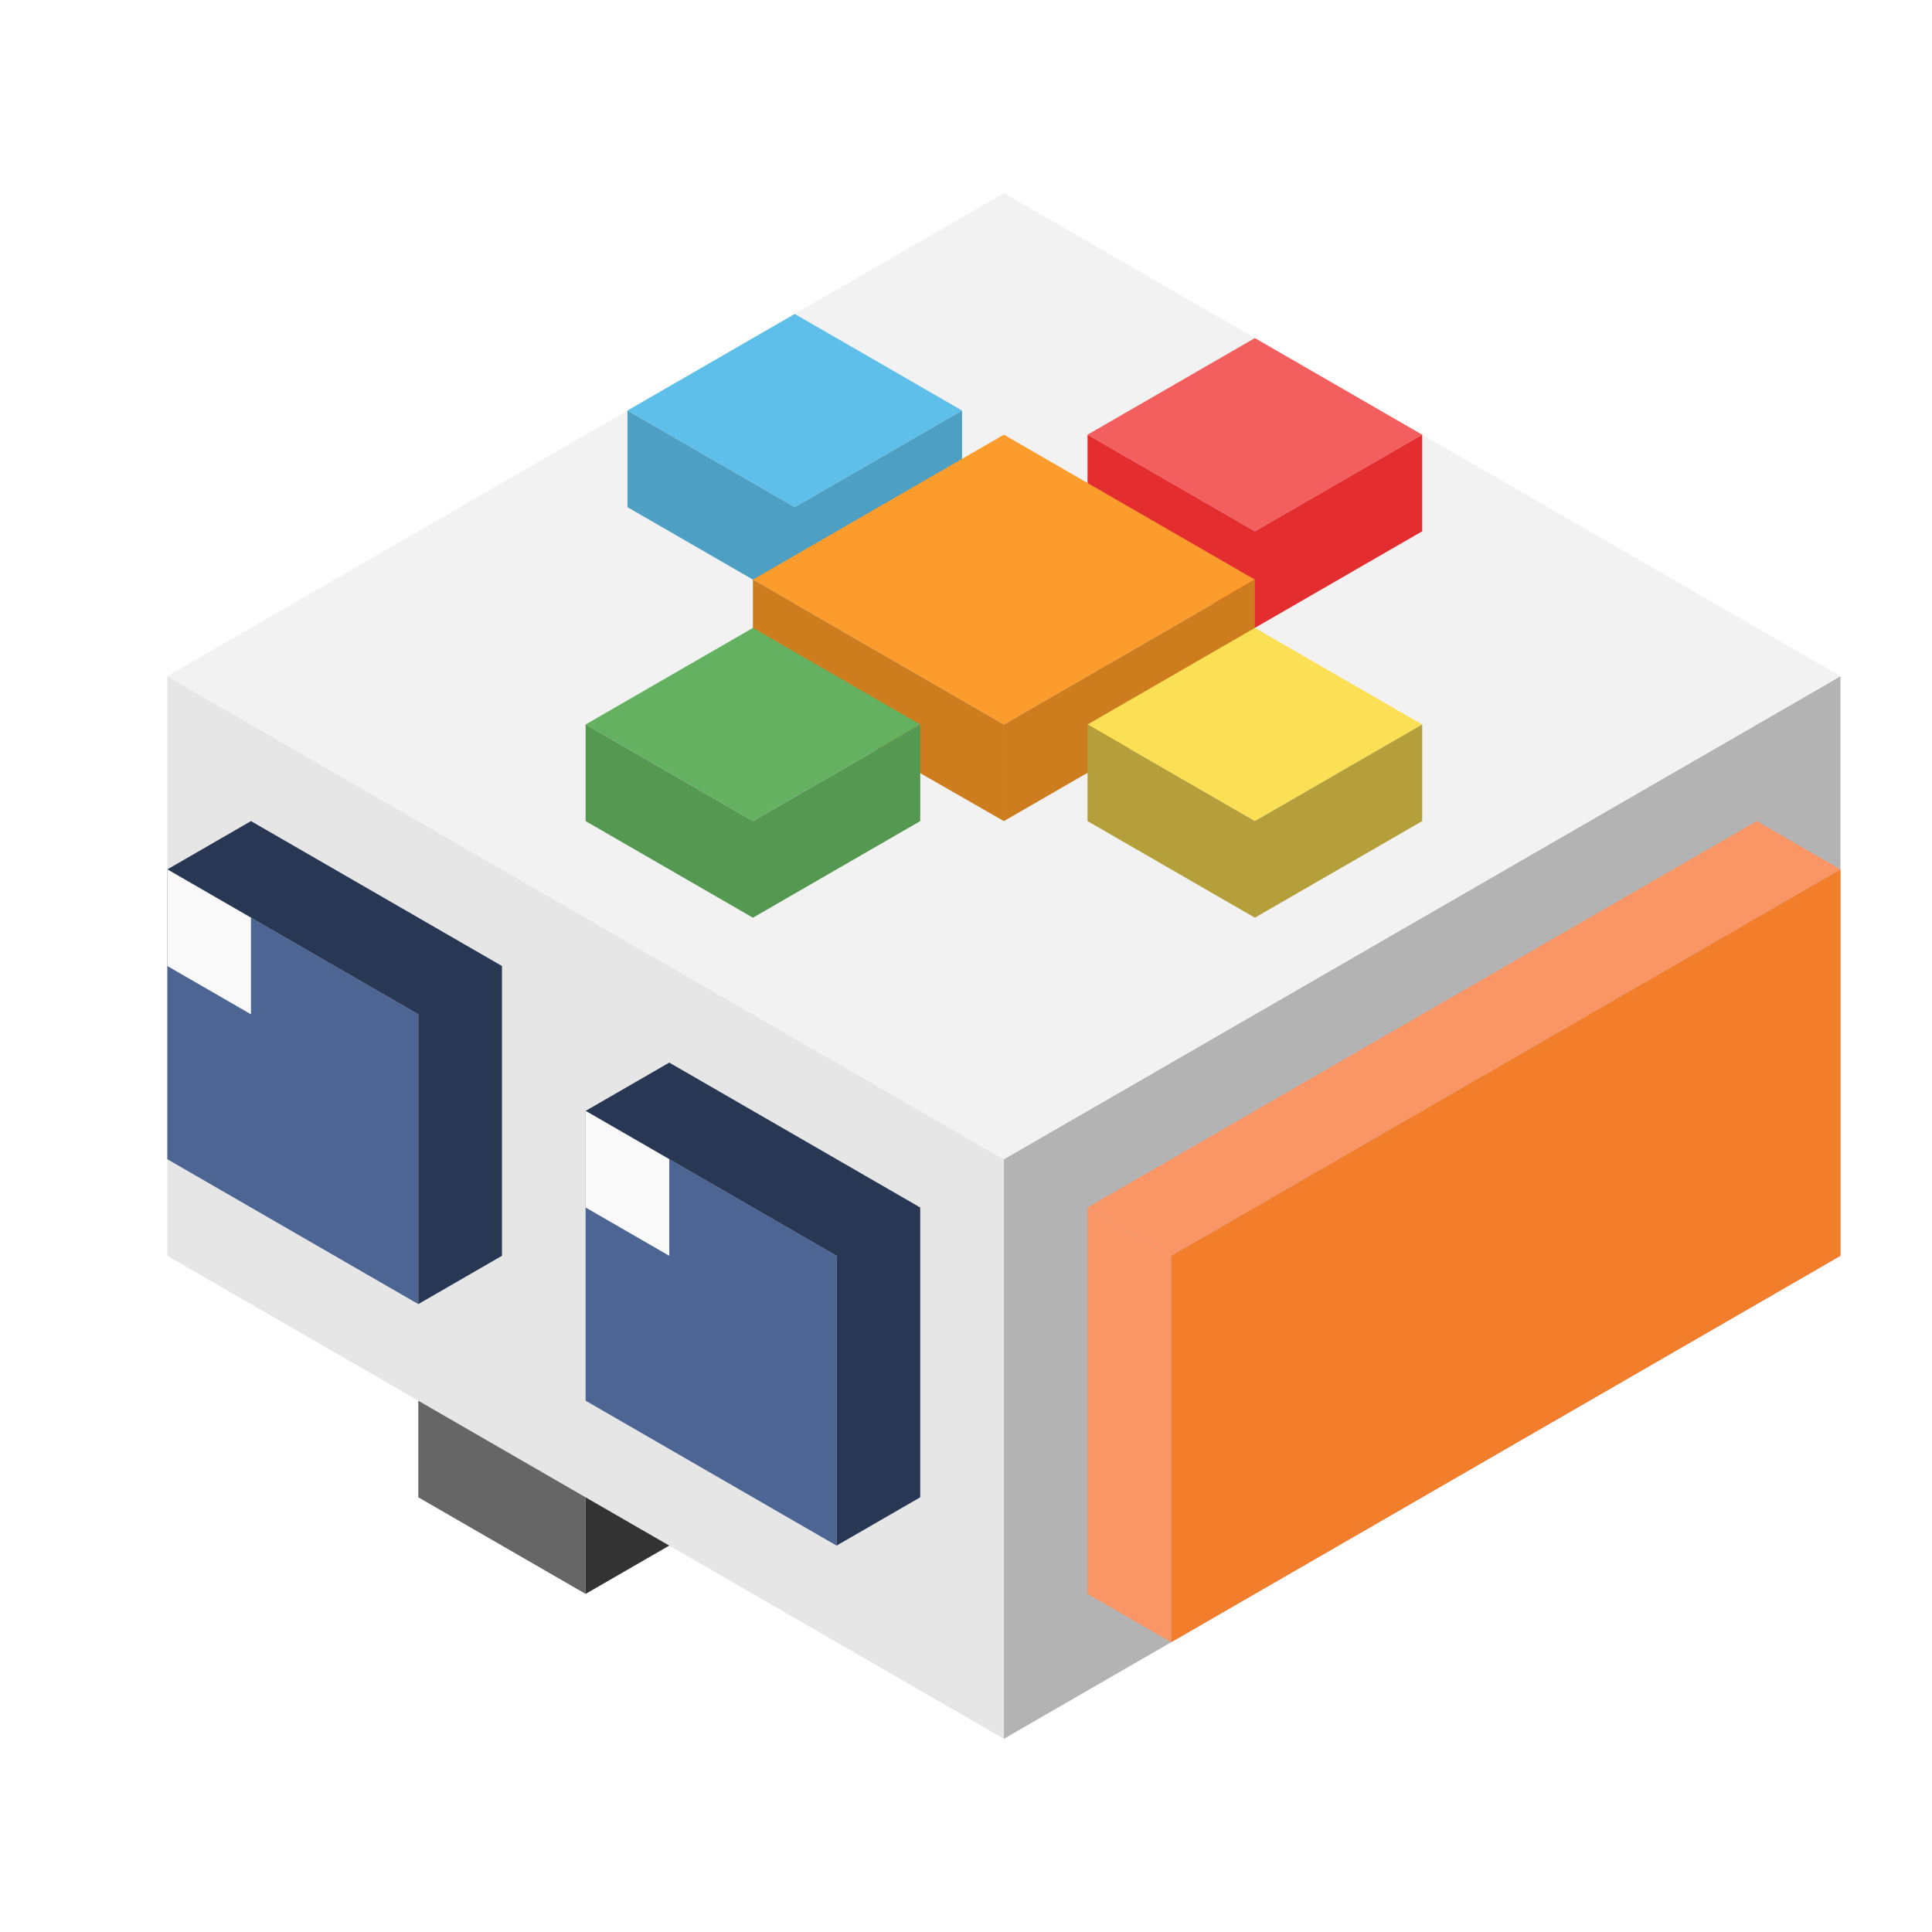
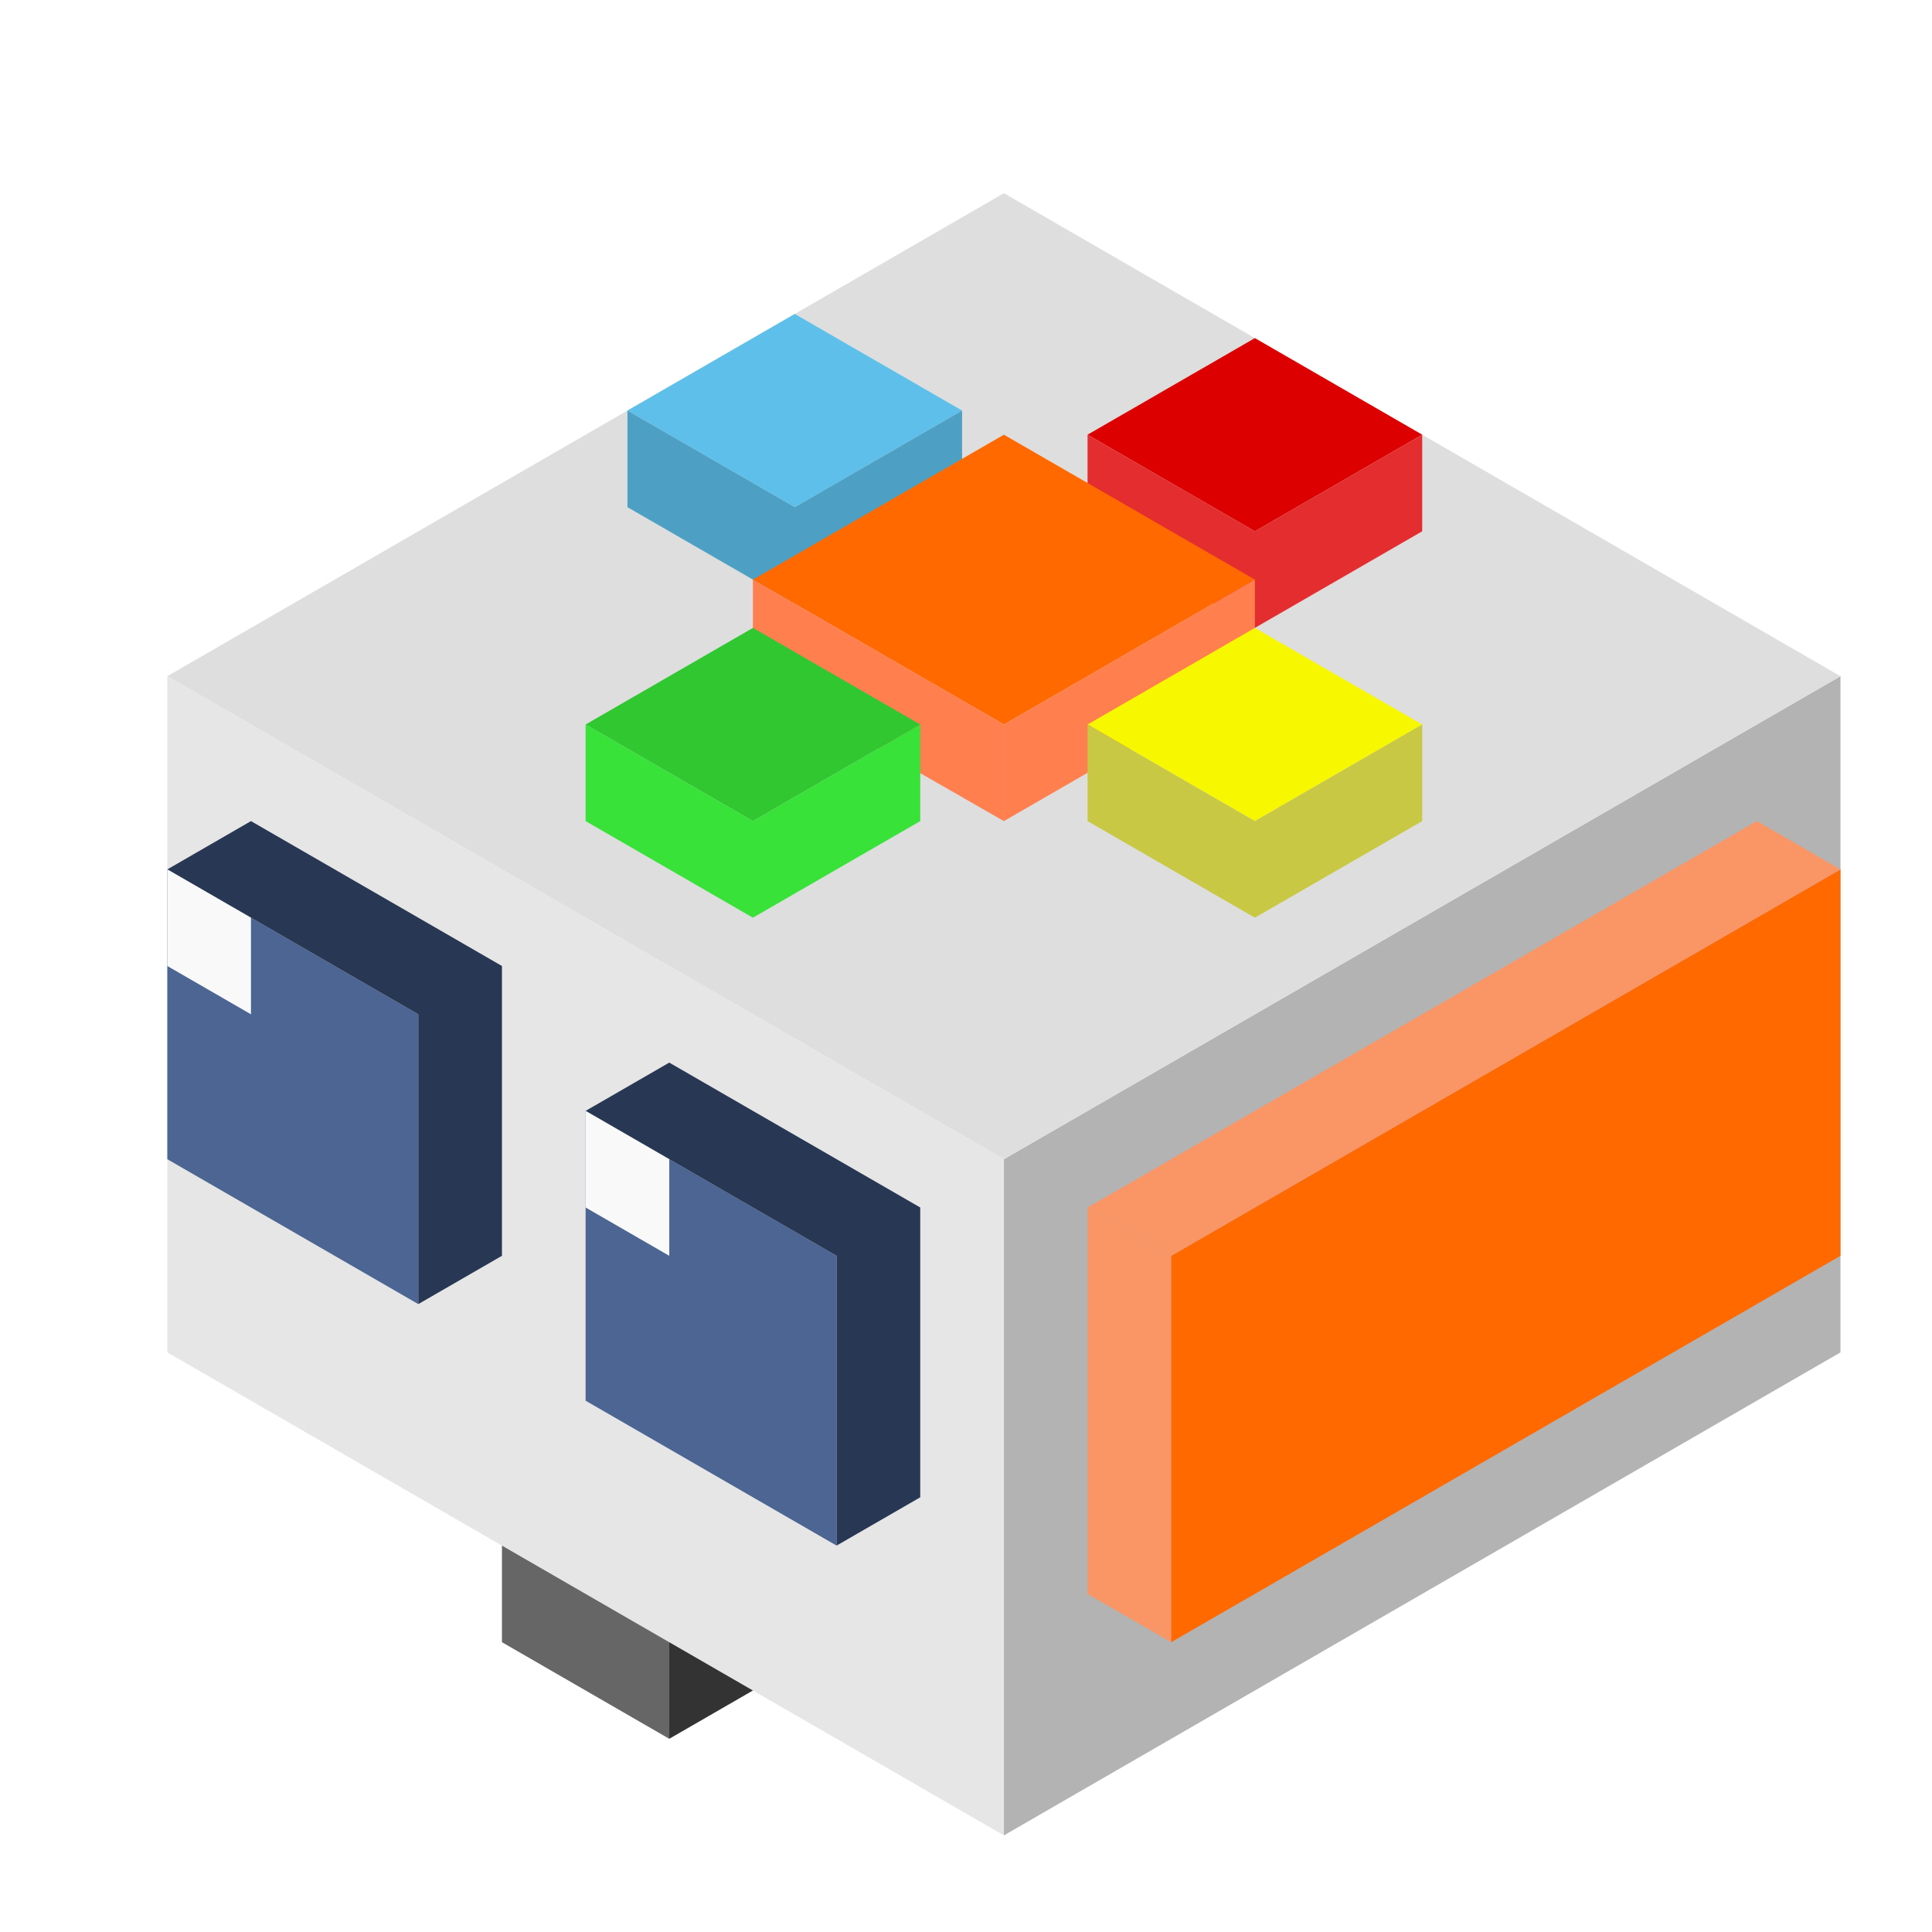
<svg xmlns="http://www.w3.org/2000/svg" width="210mm" height="210mm" viewBox="0 0 210 210" version="1.1" id="svg1" xml:space="preserve">
  <defs id="defs1" />
  <g id="layer1">
-     <path style="fill:#b3b3b3;fill-opacity:1;stroke-width:0.504;stroke-linecap:square;stroke-linejoin:round;stroke-dashoffset:3.194" d="m 109.119,189 90.933,-52.5 V 73.5 L 109.119,126 Z" id="path74" />
-     <path style="fill:#e6e6e6;fill-opacity:1;stroke-width:0.504;stroke-linecap:square;stroke-linejoin:round;stroke-dashoffset:3.194" d="M 109.119,126 18.187,73.5 18.187,136.5 109.119,189 Z" id="path75" />
-     <path style="fill:#f2f2f2;fill-opacity:1;stroke-width:0.504;stroke-linecap:square;stroke-linejoin:round;stroke-dashoffset:3.194" d="m 18.187,73.5 90.933,-52.5 90.933,52.5 L 109.119,126 Z" id="path76" />
+     <path style="fill:#b3b3b3;fill-opacity:1;stroke-width:0.504;stroke-linecap:square;stroke-linejoin:round;stroke-dashoffset:3.194" d="m 109.119,199.5 90.933,-52.5 0,-73.5 L 109.119,126 Z" id="path74" />
+     <path style="fill:#e6e6e6;fill-opacity:1;stroke-width:0.504;stroke-linecap:square;stroke-linejoin:round;stroke-dashoffset:3.194" d="M 109.119,126 18.187,73.5 18.187,147 109.119,199.5 Z" id="path75" />
+     <path style="fill:#dedede;fill-opacity:1;stroke-width:0.504;stroke-linecap:square;stroke-linejoin:round;stroke-dashoffset:3.194" d="m 18.187,73.5 90.933,-52.5 90.933,52.5 L 109.119,126 Z" id="path76" />
    <path style="fill:#fa9565;fill-opacity:1;stroke-width:0.504;stroke-linecap:square;stroke-linejoin:round;stroke-dashoffset:3.194" d="m 127.306,178.5 -9.093,-5.25 v -42 l 9.093,5.25 z" id="path77" />
-     <path style="fill:#f27d2b;fill-opacity:1;stroke-width:0.504;stroke-linecap:square;stroke-linejoin:round;stroke-dashoffset:3.194" d="M 127.306,136.5 200.052,94.5 V 136.5 l -72.746,42 z" id="path78" />
+     <path style="fill:#ff6900;fill-opacity:1;stroke-width:0.504;stroke-linecap:square;stroke-linejoin:round;stroke-dashoffset:3.194" d="M 127.306,136.5 200.052,94.5 V 136.5 l -72.746,42 z" id="path78" />
    <path style="fill:#fa9565;fill-opacity:1;stroke-width:0.504;stroke-linecap:square;stroke-linejoin:round;stroke-dashoffset:3.194" d="m 118.212,131.25 72.746,-42 9.093,5.25 L 127.306,136.5 Z" id="path79" />
-     <path style="fill:#f35e5f;fill-opacity:1;stroke-width:0.504;stroke-linecap:square;stroke-linejoin:round;stroke-dashoffset:3.194" d="m 127.306,42 9.093,-5.25 18.187,10.5 -18.187,10.5 -18.187,-10.5 z" id="path83-4-7" />
+     <path style="fill:#dc0000;fill-opacity:1;stroke-width:0.504;stroke-linecap:square;stroke-linejoin:round;stroke-dashoffset:3.194" d="m 127.306,42 9.093,-5.25 18.187,10.5 -18.187,10.5 -18.187,-10.5 z" id="path83-4-7" />
    <path style="fill:#e42d2f;fill-opacity:1;stroke-width:0.504;stroke-linecap:square;stroke-linejoin:round;stroke-dashoffset:3.194" d="m 118.212,47.25 v 10.5 l 18.187,10.5 18.187,-10.5 V 47.25 l -18.187,10.5 z" id="path84-8-2" />
    <path style="fill:#5ec0ea;fill-opacity:1;stroke-width:0.504;stroke-linecap:square;stroke-linejoin:round;stroke-dashoffset:3.194" d="m 77.293,39.375 9.093,-5.25 18.187,10.5 L 86.386,55.125 68.2,44.625 Z" id="path83-4-7-6" />
    <path style="fill:#4da0c4;fill-opacity:1;stroke-width:0.504;stroke-linecap:square;stroke-linejoin:round;stroke-dashoffset:3.194" d="M 68.2,44.625 V 55.125 L 86.386,65.625 104.573,55.125 V 44.625 L 86.386,55.125 Z" id="path84-8-2-1" />
-     <path style="fill:#fc9c2d;fill-opacity:1;stroke-width:0.504;stroke-linecap:square;stroke-linejoin:round;stroke-dashoffset:3.194" d="m 90.933,68.25 18.187,10.5 27.28,-15.75 -27.28,-15.75 -27.28,15.75 z" id="path81" />
-     <path style="fill:#cd7d1e;fill-opacity:1;stroke-width:0.504;stroke-linecap:square;stroke-linejoin:round;stroke-dashoffset:3.194" d="M 109.119,89.25 V 78.75 L 136.399,63 v 10.5 L 109.119,89.25 V 78.75" id="path82" />
-     <path style="fill:#fbdf54;fill-opacity:1;stroke-width:0.504;stroke-linecap:square;stroke-linejoin:round;stroke-dashoffset:3.194" d="m 127.306,73.5 9.093,-5.25 18.187,10.5 L 136.399,89.25 118.212,78.75 Z" id="path83-4" />
-     <path style="fill:#b49f3a;fill-opacity:1;stroke-width:0.504;stroke-linecap:square;stroke-linejoin:round;stroke-dashoffset:3.194" d="m 118.212,78.75 v 10.5 l 18.187,10.5 18.187,-10.5 V 78.75 L 136.399,89.25 Z" id="path84-8" />
-     <path style="fill:#cd7d1e;fill-opacity:1;stroke-width:0.504;stroke-linecap:square;stroke-linejoin:round;stroke-dashoffset:3.194" d="M 81.839,63 109.119,78.75 v 10.5 L 81.839,73.615 Z" id="path85" />
-     <path style="fill:#64b261;fill-opacity:1;stroke-width:0.504;stroke-linecap:square;stroke-linejoin:round;stroke-dashoffset:3.194" d="m 72.746,73.5 9.093,-5.25 18.187,10.5 L 81.839,89.25 63.653,78.75 Z" id="path83" />
-     <path style="fill:#549852;fill-opacity:1;stroke-width:0.504;stroke-linecap:square;stroke-linejoin:round;stroke-dashoffset:3.194" d="m 63.653,78.75 v 10.5 l 18.187,10.5 18.187,-10.5 V 78.75 L 81.839,89.25 Z" id="path84" />
+     <path style="fill:#ff6900;fill-opacity:1;stroke-width:0.504;stroke-linecap:square;stroke-linejoin:round;stroke-dashoffset:3.194" d="m 90.933,68.25 18.187,10.5 27.28,-15.75 -27.28,-15.75 -27.28,15.75 z" id="path81" />
+     <path style="fill:#ff7f4f;fill-opacity:1;stroke-width:0.504;stroke-linecap:square;stroke-linejoin:round;stroke-dashoffset:3.194" d="M 109.119,89.25 V 78.75 L 136.399,63 v 10.5 L 109.119,89.25 V 78.75" id="path82" />
+     <path style="fill:#f7f700;fill-opacity:1;stroke-width:0.504;stroke-linecap:square;stroke-linejoin:round;stroke-dashoffset:3.194" d="m 127.306,73.5 9.093,-5.25 18.187,10.5 L 136.399,89.25 118.212,78.75 Z" id="path83-4" />
+     <path style="fill:#c8c844;fill-opacity:1;stroke-width:0.504;stroke-linecap:square;stroke-linejoin:round;stroke-dashoffset:3.194" d="m 118.212,78.75 v 10.5 l 18.187,10.5 18.187,-10.5 V 78.75 L 136.399,89.25 Z" id="path84-8" />
+     <path style="fill:#ff7f4f;fill-opacity:1;stroke-width:0.504;stroke-linecap:square;stroke-linejoin:round;stroke-dashoffset:3.194" d="M 81.839,63 109.119,78.75 v 10.5 L 81.839,73.615 Z" id="path85" />
+     <path style="fill:#30c731;fill-opacity:1;stroke-width:0.504;stroke-linecap:square;stroke-linejoin:round;stroke-dashoffset:3.194" d="m 72.746,73.5 9.093,-5.25 18.187,10.5 L 81.839,89.25 63.653,78.75 Z" id="path83" />
+     <path style="fill:#38e239;fill-opacity:1;stroke-width:0.504;stroke-linecap:square;stroke-linejoin:round;stroke-dashoffset:3.194" d="m 63.653,78.75 v 10.5 l 18.187,10.5 18.187,-10.5 V 78.75 L 81.839,89.25 Z" id="path84" />
    <path style="fill:#4c6593;fill-opacity:1;stroke-width:0.504;stroke-linecap:square;stroke-linejoin:round;stroke-dashoffset:3.194" d="m 63.653,120.75 27.28,15.75 -10e-7,31.5 -27.28,-15.75 z" id="path86" />
    <path style="fill:#283753;fill-opacity:1;stroke-width:0.504;stroke-linecap:square;stroke-linejoin:round;stroke-dashoffset:3.194" d="m 63.653,120.75 9.093,-5.25 27.28,15.75 v 31.5 l -9.093,5.25 10e-7,-31.5 z" id="path87" />
    <path style="fill:#f9f9f9;fill-opacity:1;stroke-width:0.504;stroke-linecap:square;stroke-linejoin:round;stroke-dashoffset:3.194" d="m 63.653,120.75 v 10.5 l 9.093,5.25 V 126 Z" id="path88" />
    <path style="fill:#4c6593;fill-opacity:1;stroke-width:0.504;stroke-linecap:square;stroke-linejoin:round;stroke-dashoffset:3.194" d="M 18.187,94.5 45.466,110.25 v 31.5 L 18.187,126 Z" id="path86-0" />
    <path style="fill:#283753;fill-opacity:1;stroke-width:0.504;stroke-linecap:square;stroke-linejoin:round;stroke-dashoffset:3.194" d="m 18.187,94.5 9.093,-5.25 L 54.56,105 v 31.5 l -9.093,5.25 v -31.5 z" id="path87-9" />
    <path style="fill:#f9f9f9;fill-opacity:1;stroke-width:0.504;stroke-linecap:square;stroke-linejoin:round;stroke-dashoffset:3.194" d="M 18.187,94.5 V 105 l 9.093,5.25 V 99.75 Z" id="path88-1" />
-     <path style="fill:#666666;fill-opacity:1;stroke-width:0.504;stroke-linecap:square;stroke-linejoin:round;stroke-dashoffset:3.194" d="m 45.466,152.25 v 10.5 l 18.187,10.5 v -10.5 z" id="path89" />
-     <path style="fill:#333333;fill-opacity:1;stroke-width:0.504;stroke-linecap:square;stroke-linejoin:round;stroke-dashoffset:3.194" d="M 63.653,173.25 72.746,168 63.653,162.75 Z" id="path90" />
+     <path style="fill:#666666;fill-opacity:1;stroke-width:0.504;stroke-linecap:square;stroke-linejoin:round;stroke-dashoffset:3.194" d="m 54.56,168 v 10.5 L 72.746,189 v -10.5 z" id="path89" />
+     <path style="fill:#333333;fill-opacity:1;stroke-width:0.504;stroke-linecap:square;stroke-linejoin:round;stroke-dashoffset:3.194" d="m 72.746,189 9.093,-5.25 -9.093,-5.25 z" id="path90" />
  </g>
</svg>
